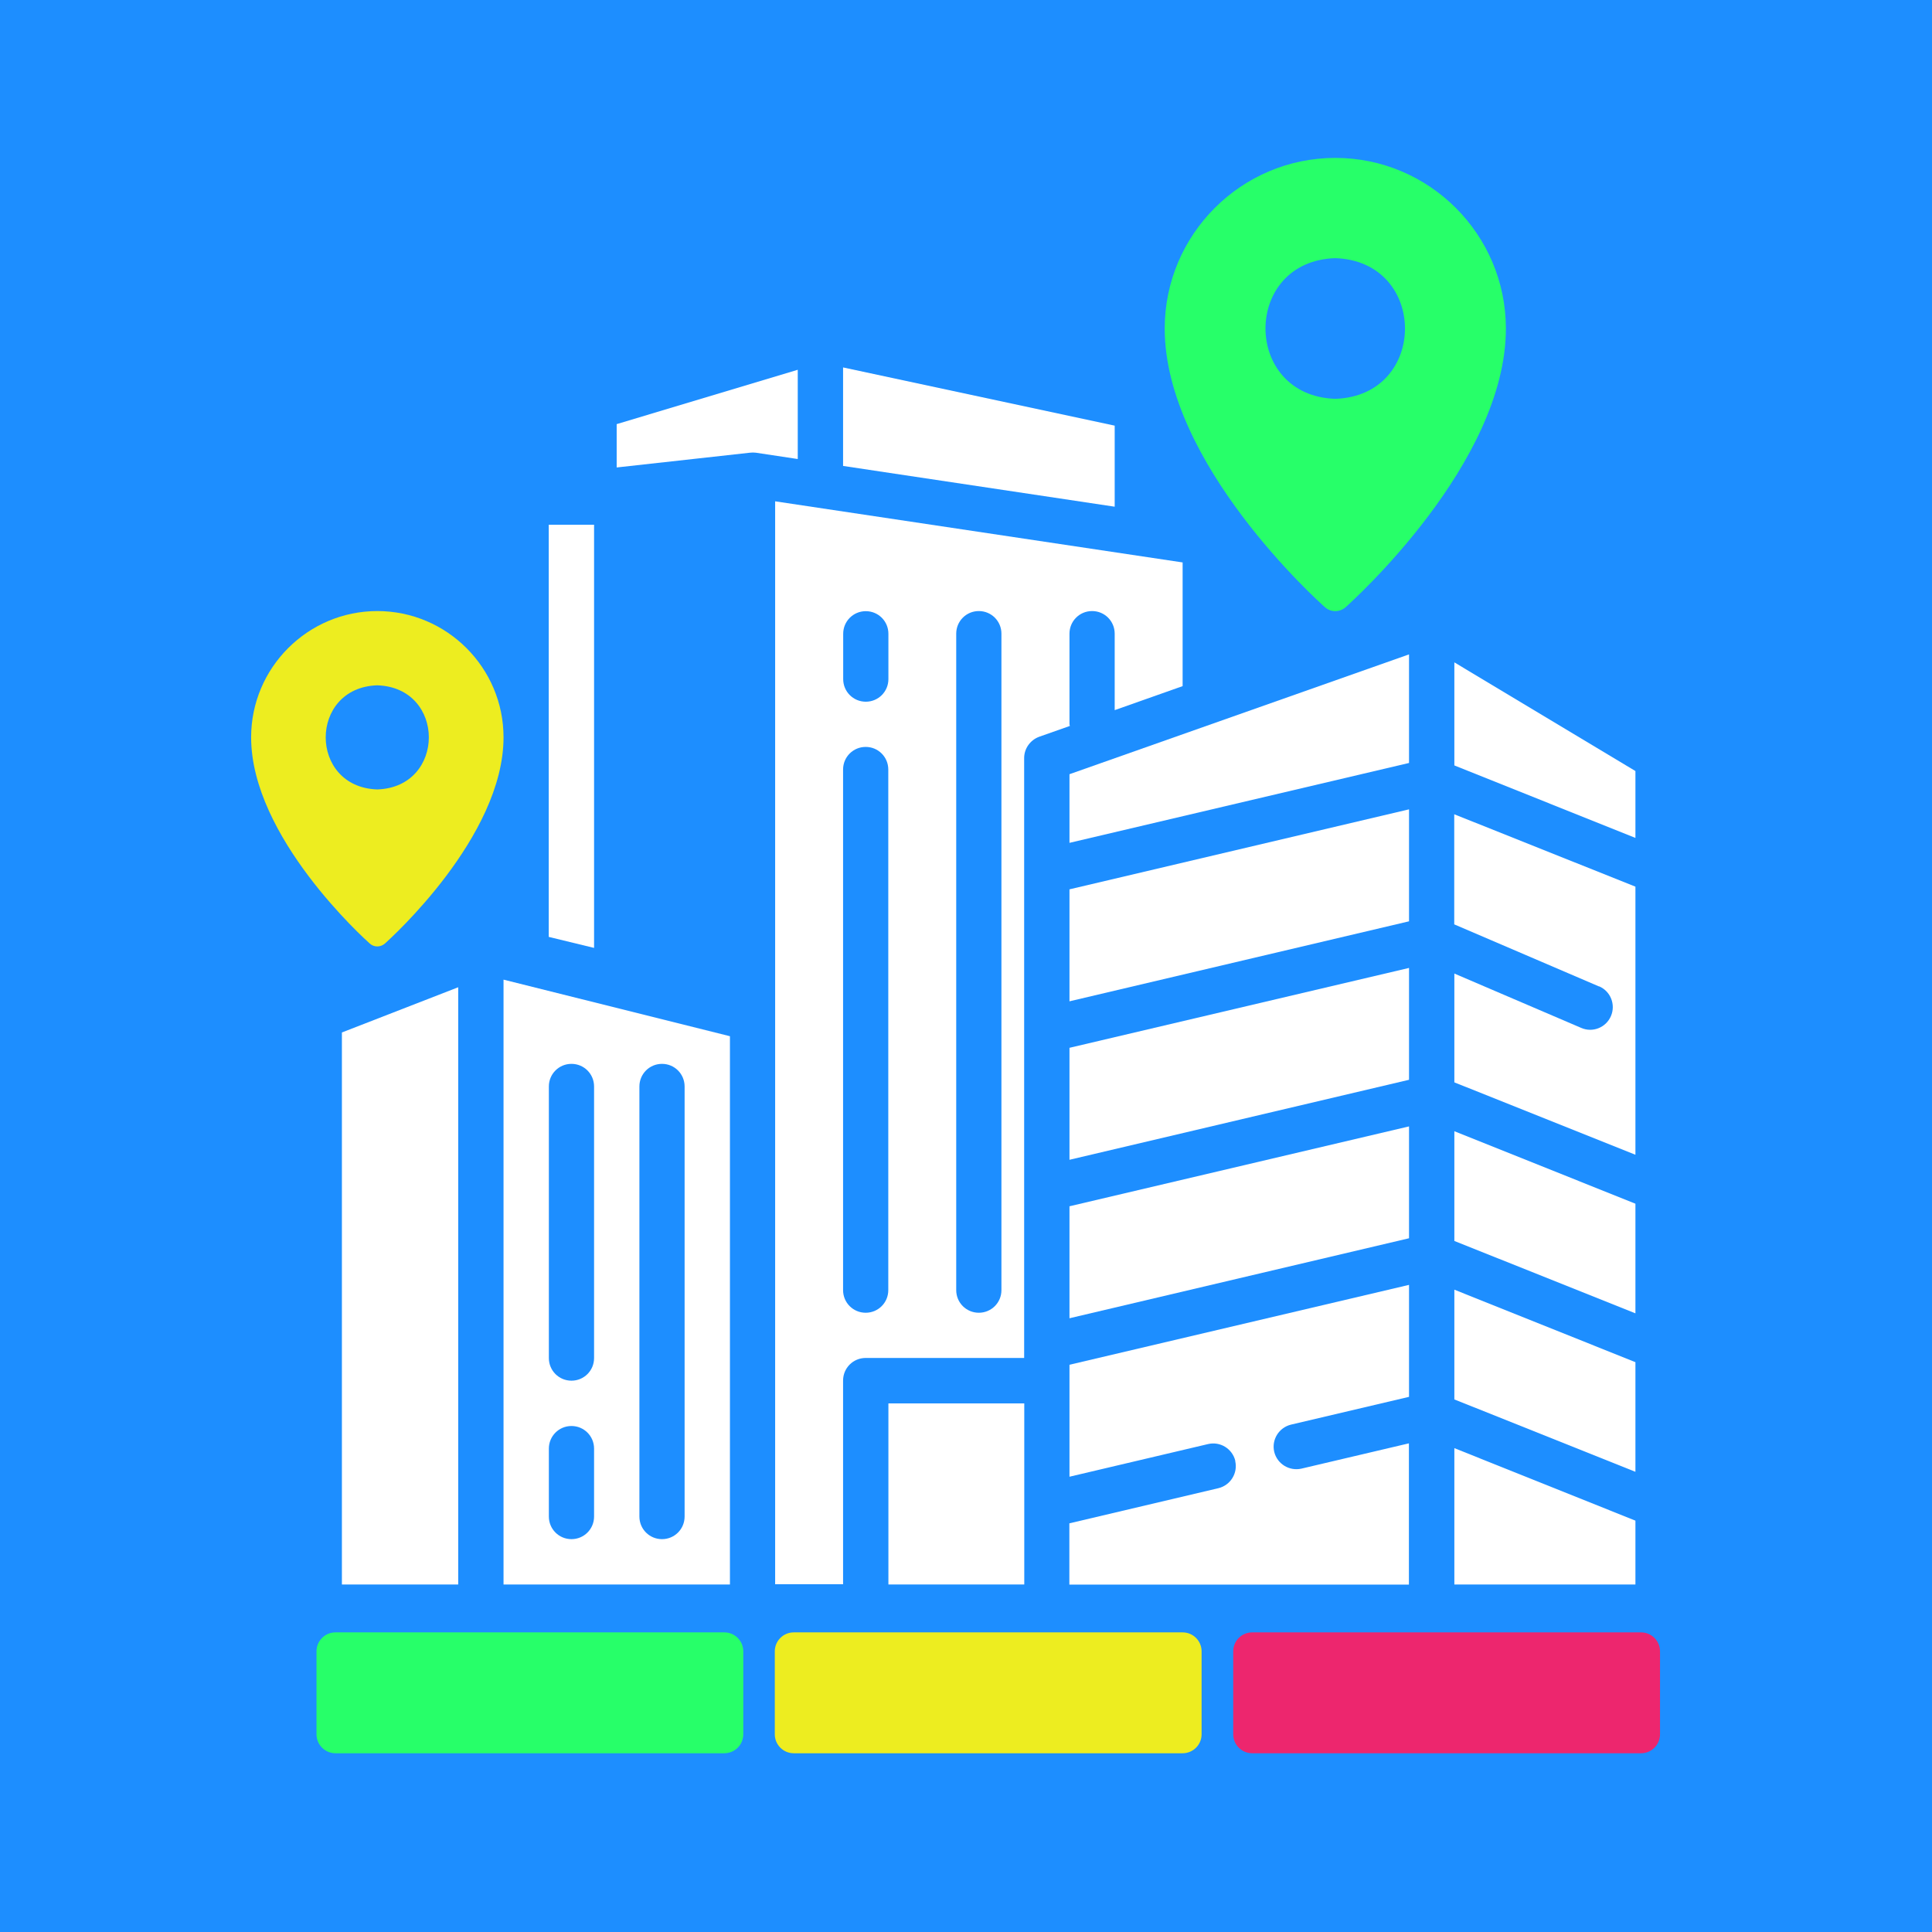
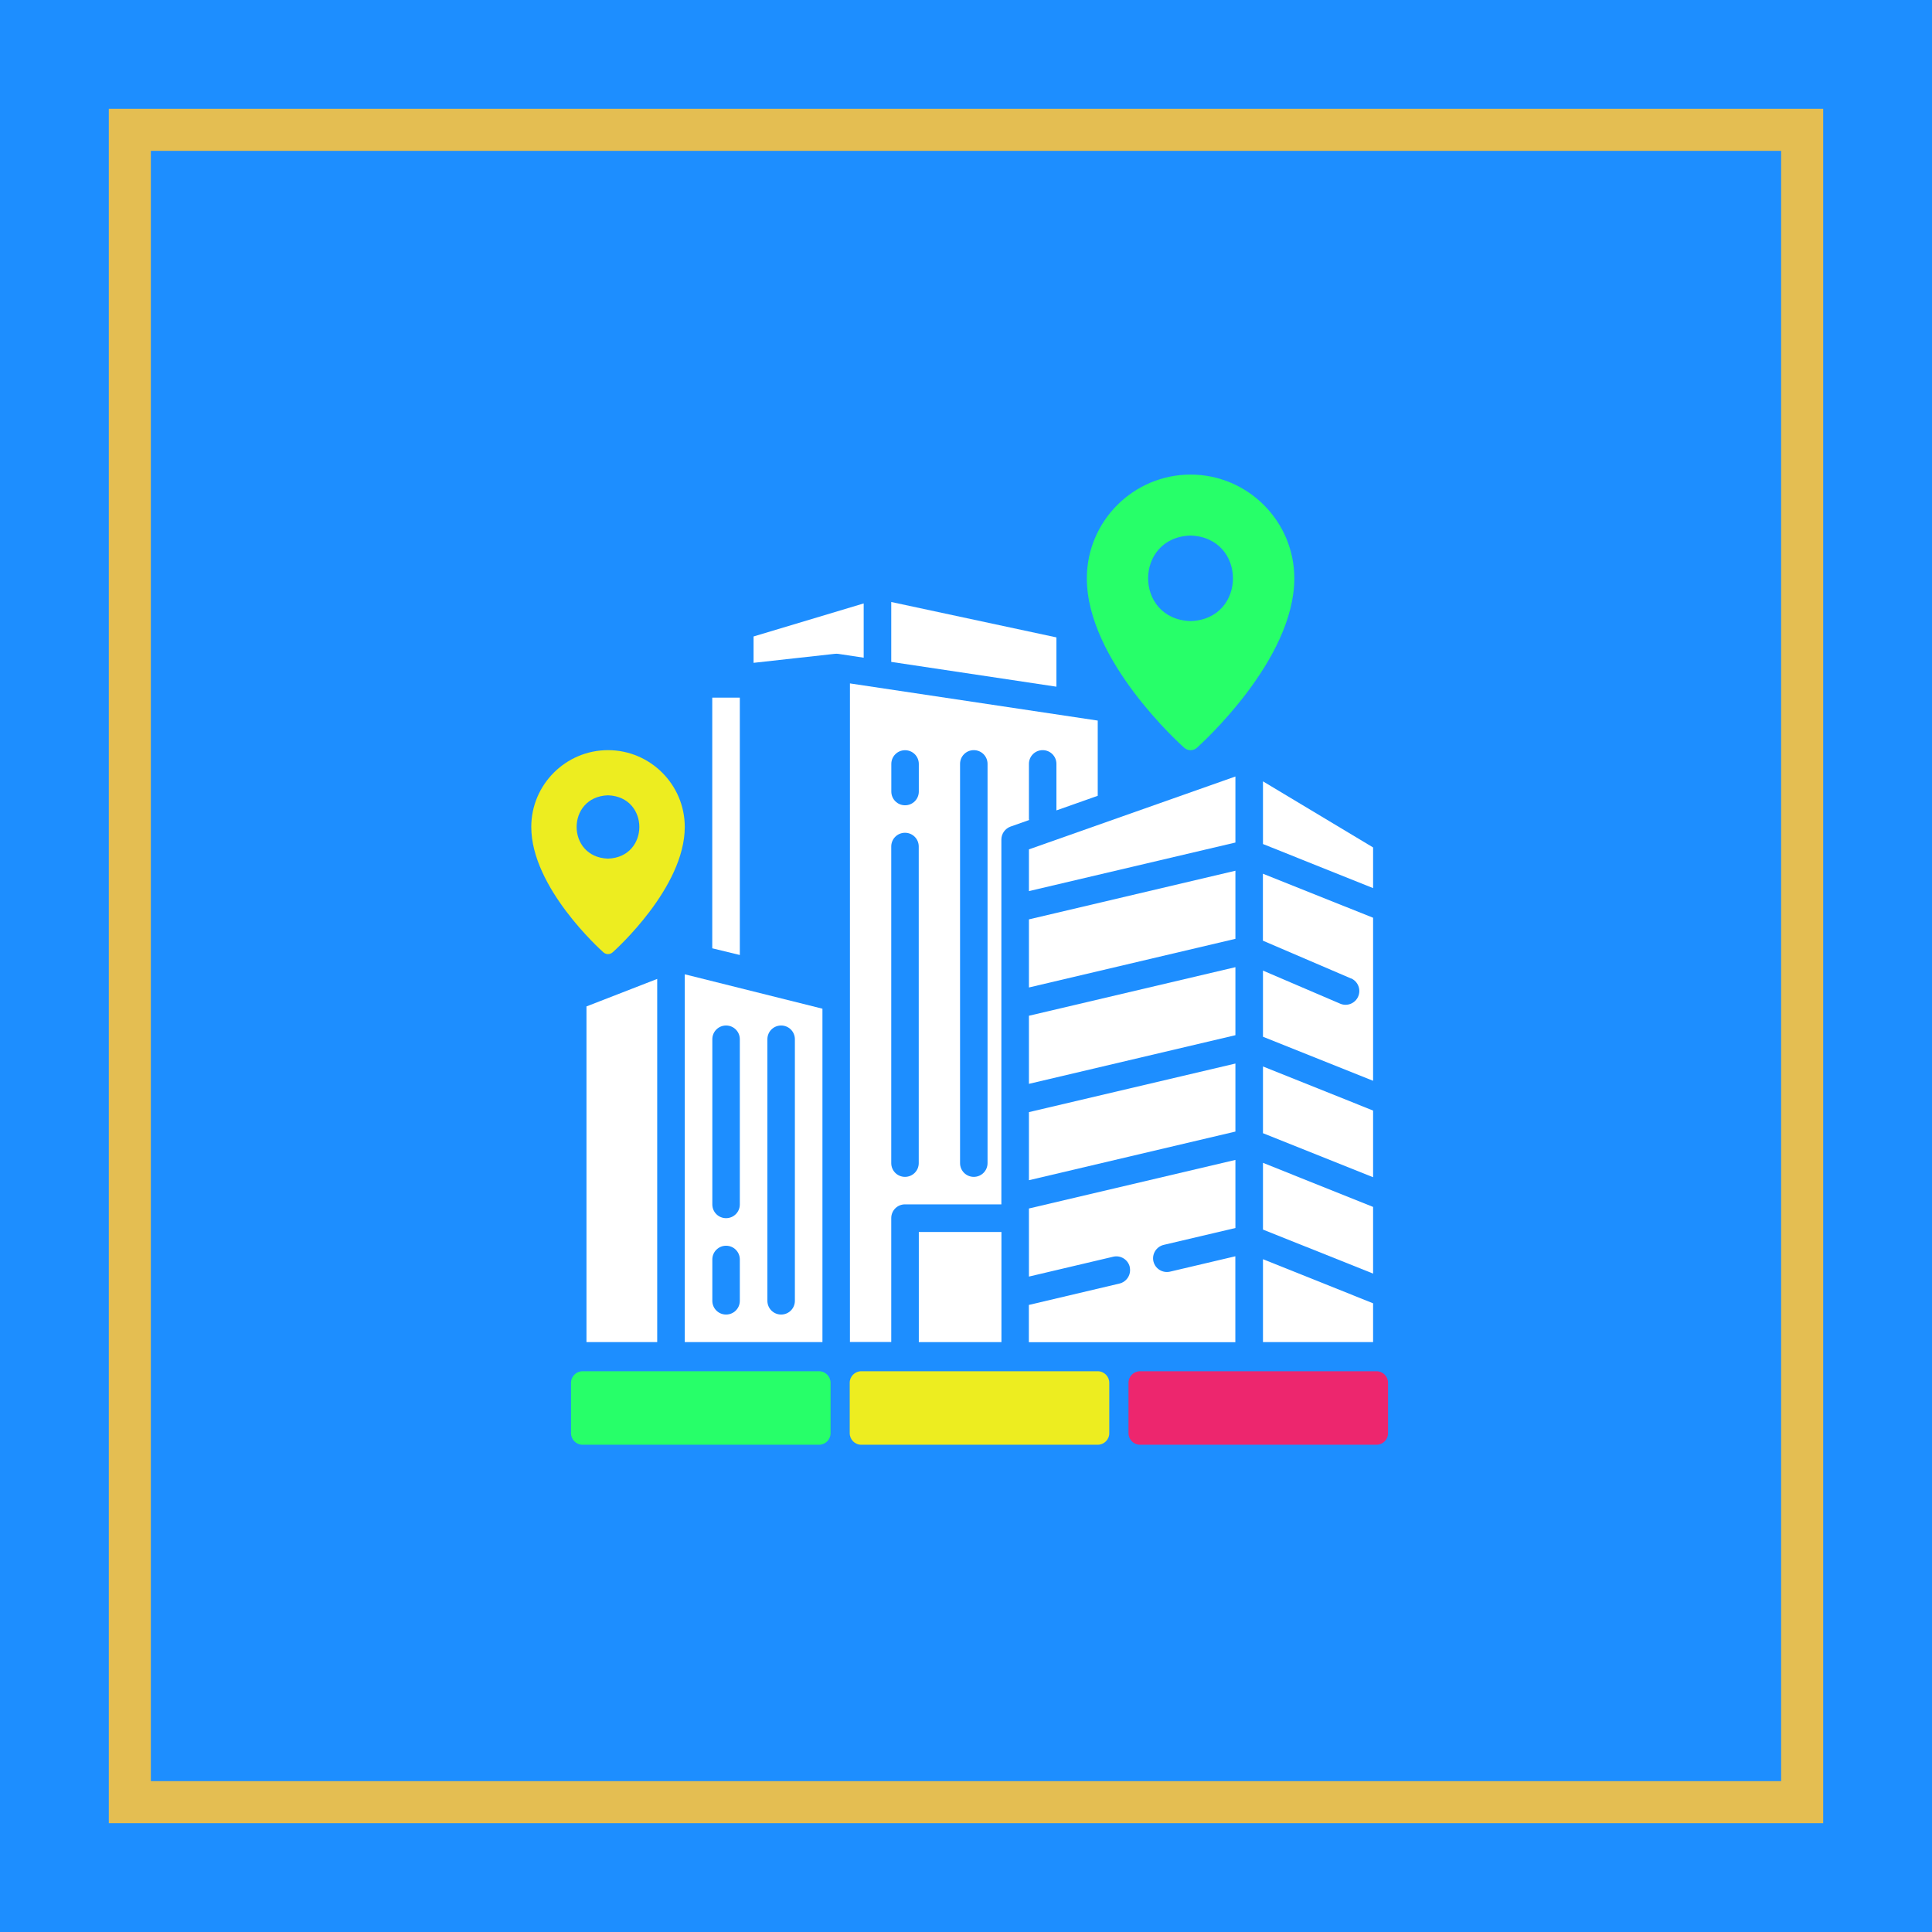
<svg xmlns="http://www.w3.org/2000/svg" id="Layer_1" data-name="Layer 1" viewBox="0 0 229.72 229.72" version="1.1">
  <defs id="defs4">
    <style id="style2">
      .cls-1 {
        fill: #ed266e;
      }

      .cls-2 {
        fill: #fff;
      }

      .cls-3 {
        fill: #eded20;
      }

      .cls-4 {
        fill: #1d8eff;
      }

      .cls-5 {
        fill: #27ff69;
      }
    </style>
  </defs>
  <rect class="cls-4" x="-1.36" y="-1.71" width="232.44" height="232.44" id="rect6" />
-   <g id="g68" transform="matrix(1.392644,0,0,1.392644,-41.33194,-39.4658)">
+   <g id="g68" transform="matrix(0.846896,0,0,0.846896,19.87637,21.01122)">
    <g id="g12">
      <rect class="cls-5" x="55.83" y="166.84" width="38.18" height="12.05" rx="2.49" ry="2.49" id="rect8" />
      <path class="cls-4" d="m 91.52,167.71 c 0.9,0 1.62,0.73 1.62,1.62 v 7.08 c 0,0.9 -0.73,1.62 -1.62,1.62 h -33.2 c -0.9,0 -1.62,-0.73 -1.62,-1.62 v -7.08 c 0,-0.9 0.73,-1.62 1.62,-1.62 h 33.2 m 0,-1.73 h -33.2 c -1.85,0 -3.35,1.5 -3.35,3.35 v 7.08 c 0,1.85 1.5,3.35 3.35,3.35 h 33.2 c 1.85,0 3.35,-1.5 3.35,-3.35 v -7.08 c 0,-1.85 -1.5,-3.35 -3.35,-3.35 z" id="path10" />
    </g>
    <g id="g18">
      <rect class="cls-3" x="94.94" y="166.82" width="38.23" height="12.1" rx="2.51" ry="2.51" id="rect14" />
      <path class="cls-4" d="m 130.65,167.71 c 0.9,0 1.62,0.73 1.62,1.62 v 7.08 c 0,0.9 -0.73,1.62 -1.62,1.62 h -33.2 c -0.9,0 -1.62,-0.73 -1.62,-1.62 v -7.08 c 0,-0.9 0.73,-1.62 1.62,-1.62 h 33.2 m 0,-1.78 h -33.2 c -1.88,0 -3.4,1.53 -3.4,3.4 v 7.08 c 0,1.88 1.53,3.4 3.4,3.4 h 33.2 c 1.88,0 3.4,-1.53 3.4,-3.4 v -7.08 c 0,-1.88 -1.53,-3.4 -3.4,-3.4 z" id="path16" />
    </g>
    <g id="g24">
      <rect class="cls-1" x="134.07" y="166.82" width="38.23" height="12.1" rx="2.51" ry="2.51" id="rect20" />
      <path class="cls-4" d="m 169.79,167.71 c 0.9,0 1.62,0.73 1.62,1.62 v 7.08 c 0,0.9 -0.73,1.62 -1.62,1.62 h -33.2 c -0.9,0 -1.62,-0.73 -1.62,-1.62 v -7.08 c 0,-0.9 0.73,-1.62 1.62,-1.62 h 33.2 m 0,-1.78 h -33.2 c -1.88,0 -3.4,1.53 -3.4,3.4 v 7.08 c 0,1.88 1.53,3.4 3.4,3.4 h 33.2 c 1.88,0 3.4,-1.53 3.4,-3.4 v -7.08 c 0,-1.88 -1.53,-3.4 -3.4,-3.4 z" id="path22" />
    </g>
    <path class="cls-5" d="m 143.68,41.82 c 8.03,0 14.57,6.54 14.57,14.57 0,11.5 -13.13,23.29 -13.68,23.79 -0.51,0.45 -1.27,0.45 -1.77,0 -0.56,-0.49 -13.68,-12.29 -13.68,-23.79 0,-8.03 6.54,-14.57 14.57,-14.57 z m 0,20.57 c 7.94,-0.25 7.94,-11.75 0,-12.01 -7.94,0.25 -7.94,11.75 0,12.01 z" id="path26" />
    <path class="cls-3" d="m 61.89,80.51 c 5.94,0 10.78,4.84 10.78,10.78 0,8.51 -9.72,17.24 -10.12,17.6 -0.38,0.34 -0.94,0.34 -1.31,0 -0.41,-0.37 -10.12,-9.09 -10.12,-17.6 0,-5.94 4.84,-10.78 10.78,-10.78 v 0 z m 0,15.23 c 5.87,-0.19 5.87,-8.7 0,-8.89 -5.87,0.19 -5.87,8.7 0,8.89 z" id="path28" />
    <g id="g66">
      <g id="g62">
-         <polygon class="cls-2" points="120.99,113.83 120.99,104.27 149.98,97.44 149.98,107 " id="polygon30" />
-         <polygon class="cls-2" points="120.99,127.36 120.99,117.8 149.98,110.98 149.98,120.53 " id="polygon32" />
+         <polygon class="cls-2" points="120.99,104.27 149.98,97.44 149.98,107 120.99,113.83 " id="polygon30" />
+         <polygon class="cls-2" points="120.99,117.8 149.98,110.98 149.98,120.53 120.99,127.36 " id="polygon32" />
        <path class="cls-2" d="m 135.15,153.07 c -0.25,-1.04 -1.29,-1.68 -2.32,-1.44 l -11.84,2.79 v -9.56 l 28.99,-6.82 v 9.56 l -10.07,2.37 c -1.04,0.25 -1.68,1.29 -1.44,2.32 0.25,1.04 1.29,1.67 2.32,1.44 l 9.18,-2.16 v 12.06 h -28.99 v -5.23 l 12.72,-3 c 1.04,-0.25 1.68,-1.29 1.44,-2.32 z" id="path34" />
-         <polygon class="cls-2" points="120.99,100.3 120.99,94.44 149.98,84.21 149.98,93.48 " id="polygon36" />
-         <polygon class="cls-2" points="120.99,140.89 120.99,131.33 149.98,124.51 149.98,134.06 " id="polygon38" />
-         <polygon class="cls-2" points="153.85,93.69 153.85,84.89 169.31,94.17 169.31,99.88 " id="polygon40" />
-         <polygon class="cls-2" points="169.31,158.17 169.31,163.62 153.85,163.62 153.85,151.98 " id="polygon42" />
-         <polygon class="cls-2" points="101.66,68.12 101.66,59.71 124.85,64.68 124.85,71.6 " id="polygon44" />
+         <polygon class="cls-2" points="120.99,94.44 149.98,84.21 149.98,93.48 120.99,100.3 " id="polygon36" />
+         <polygon class="cls-2" points="120.99,131.33 149.98,124.51 149.98,134.06 120.99,140.89 " id="polygon38" />
+         <polygon class="cls-2" points="153.85,84.89 169.31,94.17 169.31,99.88 153.85,93.69 " id="polygon40" />
+         <polygon class="cls-2" points="169.31,163.62 153.85,163.62 153.85,151.98 169.31,158.17 " id="polygon42" />
+         <polygon class="cls-2" points="101.66,59.71 124.85,64.68 124.85,71.6 101.66,68.12 " id="polygon44" />
        <rect class="cls-2" x="105.53" y="148.16" width="11.6" height="15.46" id="rect46" />
-         <polygon class="cls-2" points="169.31,131.11 169.31,140.47 153.85,134.29 153.85,124.92 " id="polygon48" />
-         <polygon class="cls-2" points="169.31,144.64 169.31,154 153.85,147.82 153.85,138.45 " id="polygon50" />
+         <polygon class="cls-2" points="169.31,140.47 153.85,134.29 153.85,124.92 169.31,131.11 " id="polygon48" />
+         <polygon class="cls-2" points="169.31,154 153.85,147.82 153.85,138.45 169.31,144.64 " id="polygon50" />
        <path class="cls-2" d="m 166.2,112.56 -12.36,-5.3 v -9.4 c 0,0 15.47,6.18 15.47,6.18 v 22.89 l -15.46,-6.18 v -9.29 l 10.83,4.64 c 0.98,0.43 2.12,-0.03 2.54,-1.01 0.42,-0.98 -0.03,-2.12 -1.01,-2.54 z" id="path52" />
-         <polygon class="cls-2" points="68.8,112.63 68.8,163.62 58.87,163.62 58.87,116.49 " id="polygon54" />
+         <polygon class="cls-2" points="68.8,163.62 58.87,163.62 58.87,116.49 68.8,112.63 " id="polygon54" />
        <path class="cls-2" d="m 82.33,64.55 15.46,-4.64 v 7.62 l -3.58,-0.54 c -0.16,-0.02 -0.33,-0.02 -0.5,0 l -11.38,1.26 z" id="path56" />
        <path class="cls-2" d="M 92,163.62 H 72.67 V 111.98 L 92,116.81 Z M 80.4,121.1 c 0,-1.07 -0.86,-1.93 -1.93,-1.93 -1.07,0 -1.93,0.86 -1.93,1.93 v 23.19 c 0,1.07 0.86,1.93 1.93,1.93 1.07,0 1.93,-0.86 1.93,-1.93 z m 0,30.92 c 0,-1.07 -0.86,-1.93 -1.93,-1.93 -1.07,0 -1.93,0.86 -1.93,1.93 v 5.8 c 0,1.07 0.86,1.93 1.93,1.93 1.07,0 1.93,-0.86 1.93,-1.93 z m 7.73,-30.92 c 0,-1.07 -0.86,-1.93 -1.93,-1.93 -1.07,0 -1.93,0.86 -1.93,1.93 v 36.72 c 0,1.07 0.86,1.93 1.93,1.93 1.07,0 1.93,-0.86 1.93,-1.93 z" id="path58" />
        <path class="cls-2" d="m 130.65,76.37 v 10.55 l -5.8,2.05 v -6.53 c 0,-1.07 -0.86,-1.93 -1.93,-1.93 -1.07,0 -1.93,0.86 -1.93,1.93 v 7.73 c 0,0.05 0.03,0.1 0.03,0.15 l -2.61,0.92 c -0.77,0.28 -1.29,1.01 -1.29,1.82 v 51.22 h -13.53 c -1.07,0 -1.93,0.86 -1.93,1.93 v 17.39 h -5.8 V 71.14 c 0,0 34.8,5.22 34.8,5.22 z m -19.33,62.12 c 0,1.07 0.86,1.93 1.93,1.93 1.07,0 1.93,-0.86 1.93,-1.93 V 82.44 c 0,-1.07 -0.86,-1.93 -1.93,-1.93 -1.07,0 -1.93,0.86 -1.93,1.93 z m -5.79,-56.04 c 0,-1.07 -0.86,-1.93 -1.93,-1.93 -1.07,0 -1.93,0.86 -1.93,1.93 v 3.87 c 0,1.07 0.86,1.93 1.93,1.93 1.07,0 1.93,-0.86 1.93,-1.93 z m -3.87,56.04 c 0,1.07 0.86,1.93 1.93,1.93 1.07,0 1.93,-0.86 1.93,-1.93 V 94.04 c 0,-1.07 -0.86,-1.93 -1.93,-1.93 -1.07,0 -1.93,0.86 -1.93,1.93 z" id="path60" />
      </g>
-       <polygon class="cls-2" points="76.53,73.14 76.53,108.33 80.4,109.27 80.4,73.14 " id="polygon64" />
+       <polygon class="cls-2" points="76.53,108.33 80.4,109.27 80.4,73.14 76.53,73.14 " id="polygon64" />
    </g>
  </g>
+   <rect style="fill:none;fill-opacity:1;stroke:#e4be52;stroke-width:5;stroke-miterlimit:9.3;stroke-dasharray:none;stroke-opacity:1" id="rect902" width="198.843" height="198.843" x="15.438" y="15.438" ry="0" />
</svg>
